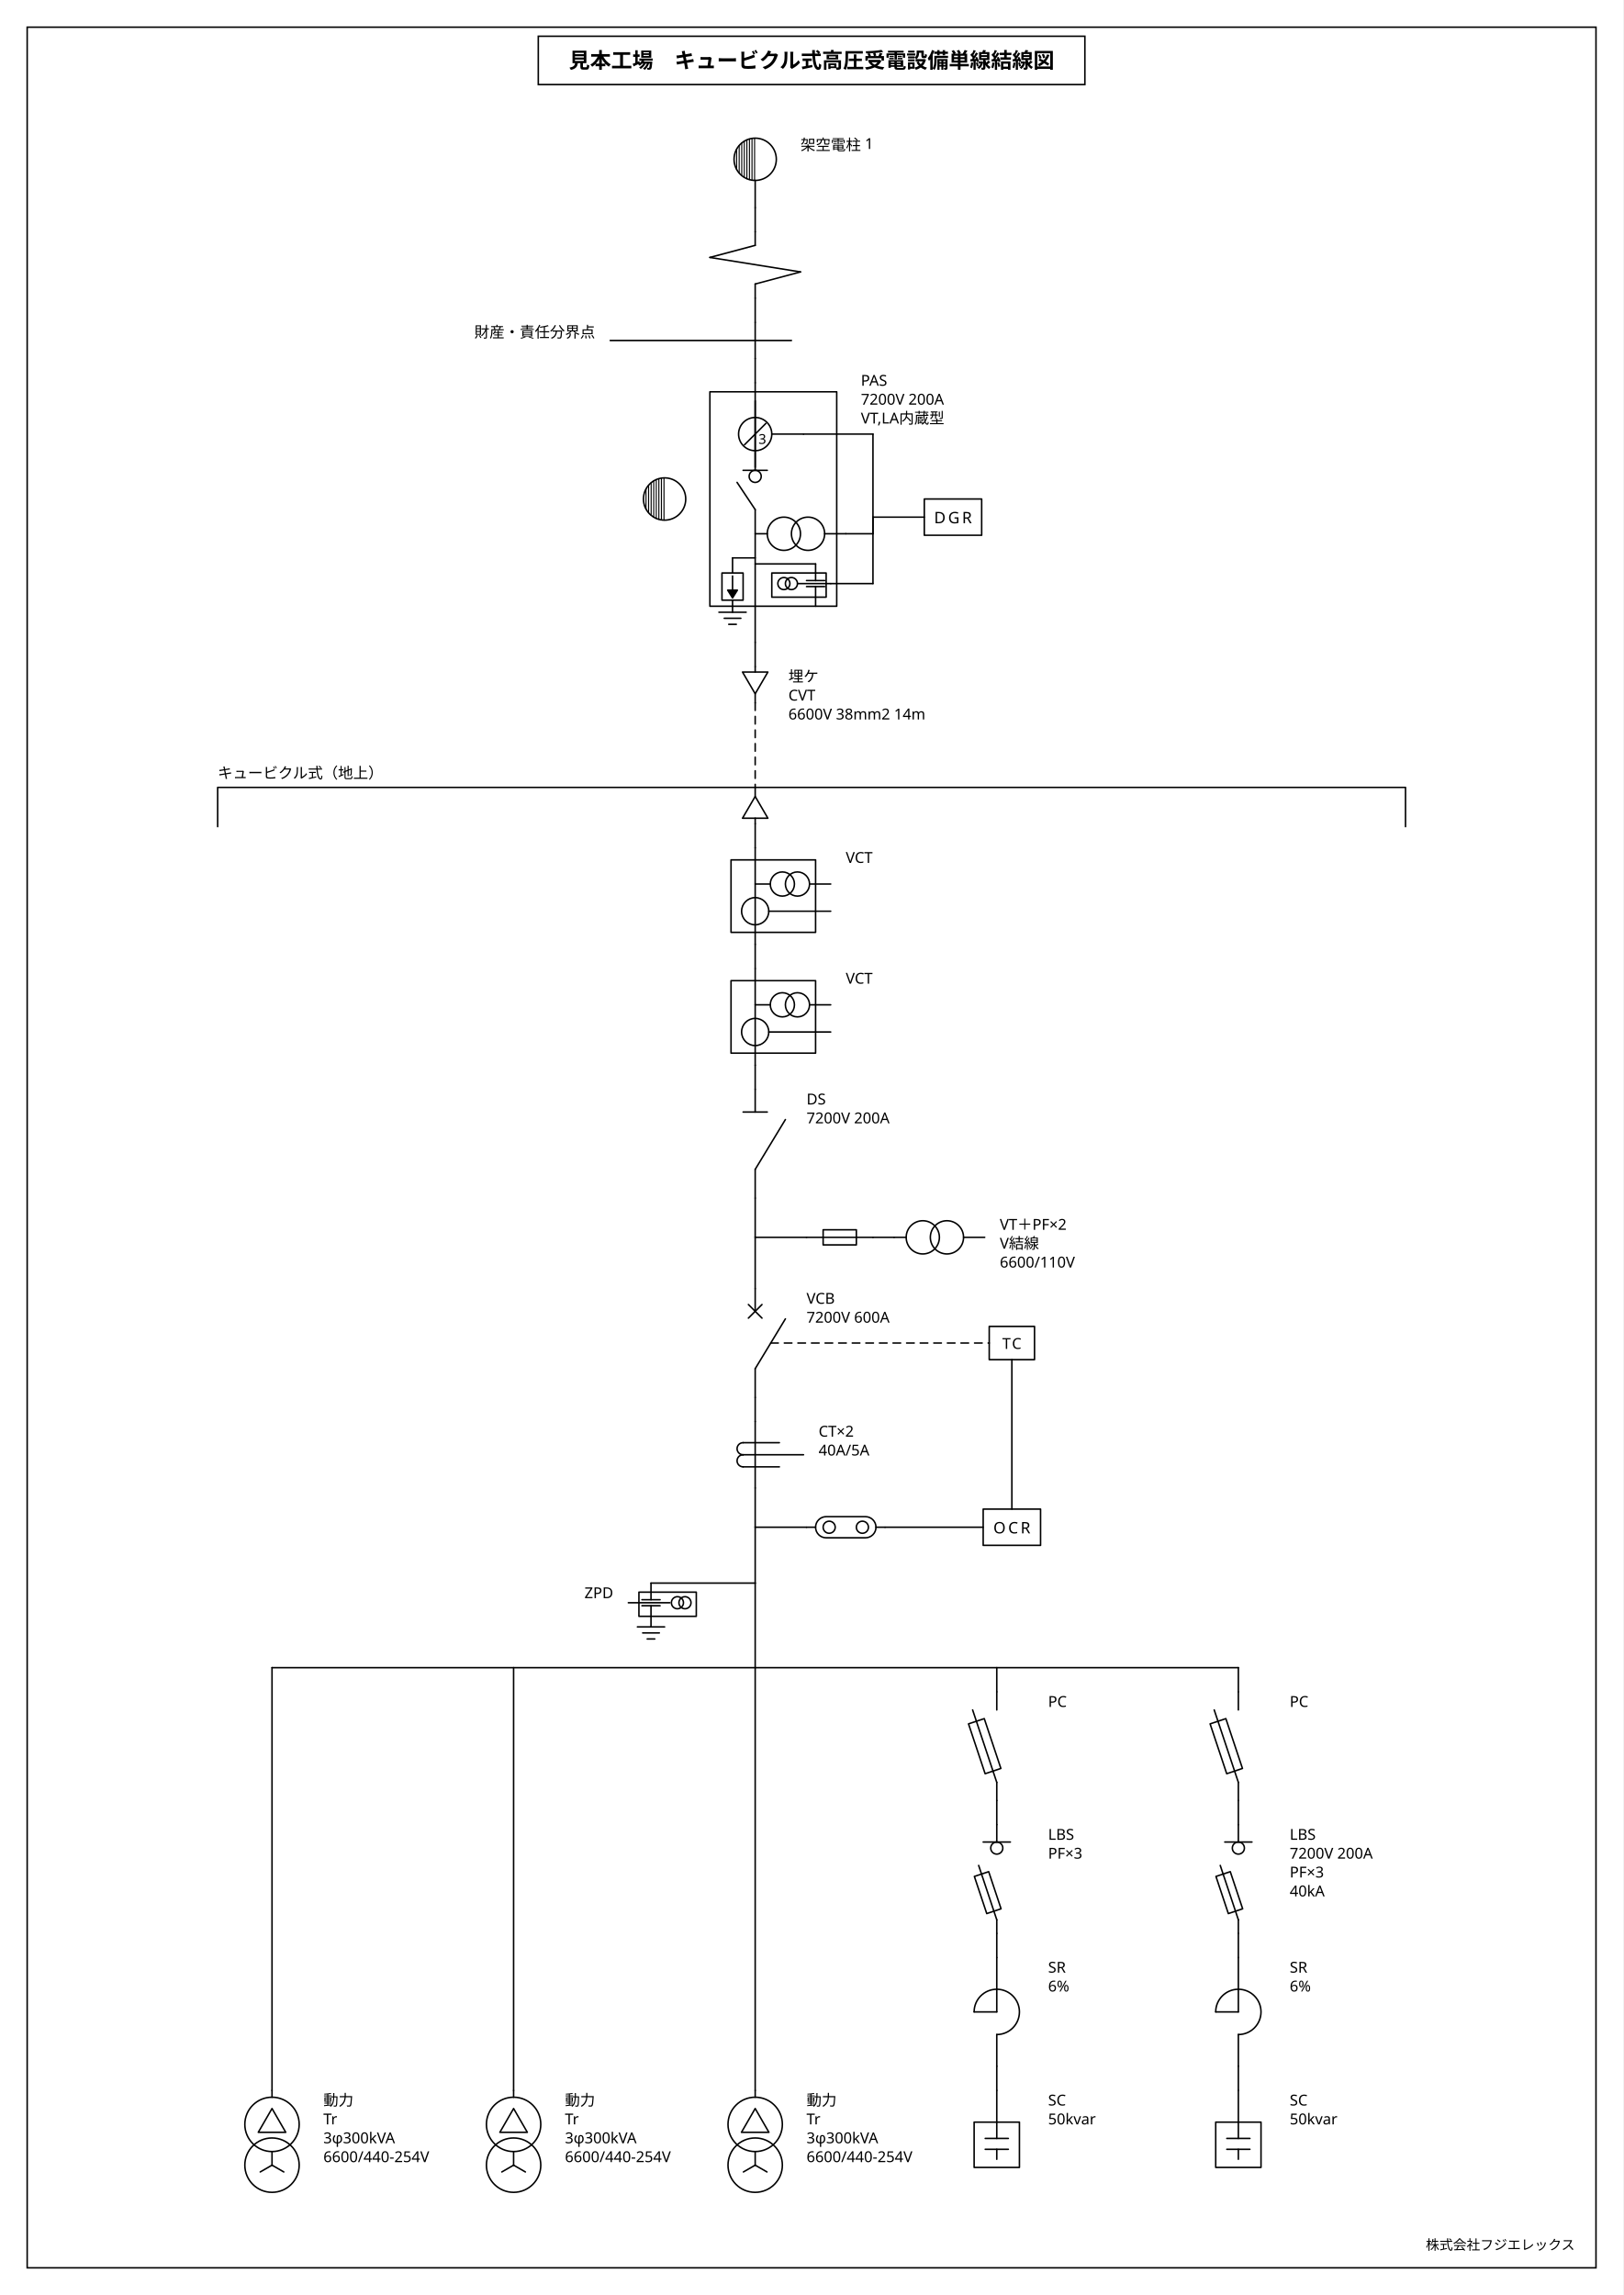
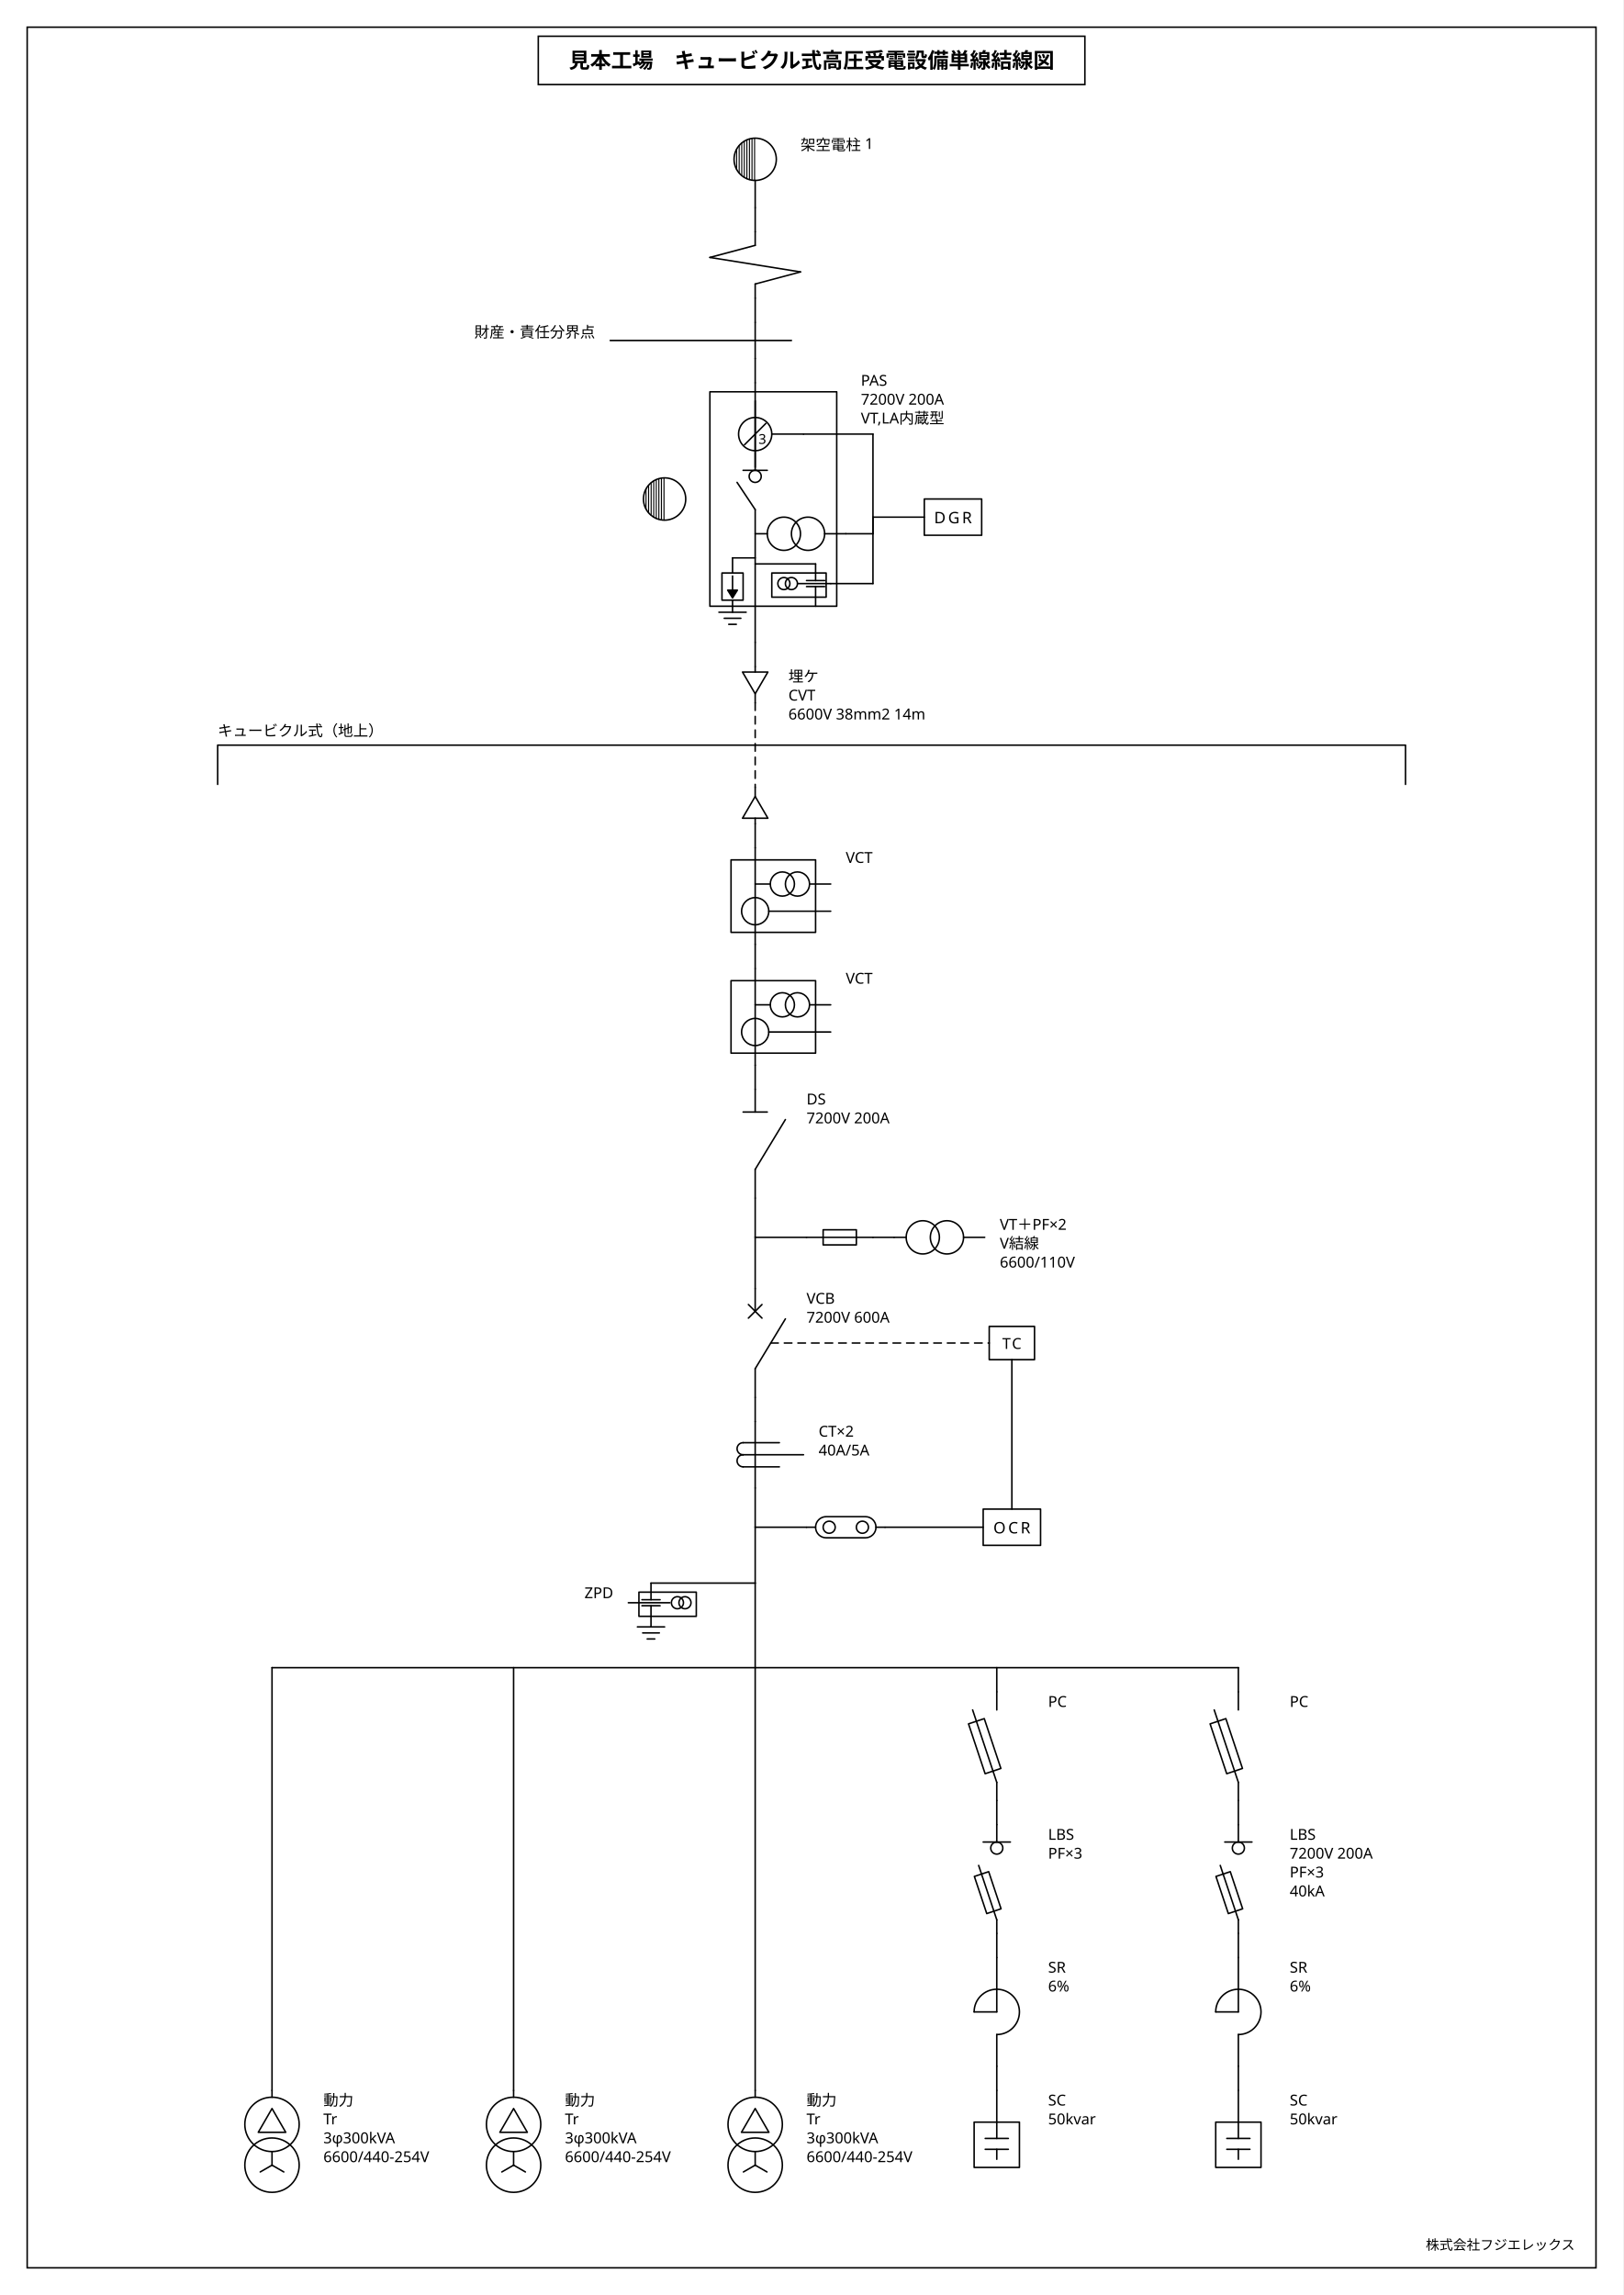
<svg xmlns="http://www.w3.org/2000/svg" viewBox="0 0 1075 1520" width="1075" height="1520">
  <rect x="0" y="0" width="1075" height="1520" fill="#fff" />
  <g stroke="#000" fill="none">
    <rect x="18" y="18" width="1039" height="1484" stroke-width="1" />
    <rect x="356.5" y="24" width="362" height="32" stroke-width="1" />
  </g>
  <text x="537.5" y="45" font-size="14" font-weight="700" text-anchor="middle" font-family="IPAGothic, 'IPAゴシック', 'Noto Sans JP', 'Hiragino Kaku Gothic ProN', 'Yu Gothic', sans-serif" fill="#000">見本工場　キュービクル式高圧受電設備単線結線図</text>
  <text x="1043" y="1490" font-size="9" text-anchor="end" font-family="IPAGothic, 'IPAゴシック', 'Noto Sans JP', 'Hiragino Kaku Gothic ProN', 'Yu Gothic', sans-serif" fill="#000">株式会社フジエレックス</text>
  <g transform="translate(500.15 89.5) scale(1)">
    <g stroke="#000" fill="none" stroke-linecap="round" stroke-linejoin="round" color="#000">
-       <path d="M -356 432 L 430.7 432 M -356 432 L -356 458 M 430.7 432 L 430.7 458" fill="none" stroke-width="1" />
-       <text x="-356" y="426" font-size="10" font-family="IPAGothic, 'IPAゴシック', 'Noto Sans JP', 'Hiragino Kaku Gothic ProN', 'Yu Gothic', sans-serif" fill="currentColor" stroke="none">キュービクル式（地上）</text>
+       <path d="M -356 404 L 430.7 404 M -356 404 L -356 430 M 430.7 404 L 430.7 430" fill="none" stroke-width="1" />
+       <text x="-356" y="398" font-size="10" font-family="IPAGothic, 'IPAゴシック', 'Noto Sans JP', 'Hiragino Kaku Gothic ProN', 'Yu Gothic', sans-serif" fill="currentColor" stroke="none">キュービクル式（地上）</text>
      <line x1="0" y1="48" x2="0" y2="64" stroke-width="1" />
      <line x1="0" y1="108" x2="0" y2="124" stroke-width="1" />
      <line x1="0" y1="148" x2="0" y2="164" stroke-width="1" />
      <line x1="0" y1="280" x2="-15" y2="280" stroke-width="1" />
      <line x1="0" y1="284" x2="40" y2="284" stroke-width="1" />
      <line x1="32" y1="198" x2="78" y2="198" stroke-width="1" />
      <line x1="78" y1="198" x2="78" y2="253" stroke-width="1" />
      <line x1="60" y1="264" x2="78" y2="264" stroke-width="1" />
      <line x1="78" y1="264" x2="78" y2="253" stroke-width="1" />
      <line x1="50" y1="297" x2="78" y2="297" stroke-width="1" />
      <line x1="78" y1="297" x2="78" y2="253" stroke-width="1" />
      <line x1="78" y1="253" x2="112" y2="253" stroke-width="1" />
      <line x1="0" y1="336" x2="0" y2="352" stroke-width="1" />
      <line x1="0" y1="376" x2="0" y2="432" stroke-width="1" stroke-dasharray="5 4" />
      <line x1="0" y1="456" x2="0" y2="472" stroke-width="1" />
      <line x1="0" y1="536" x2="0" y2="552" stroke-width="1" />
      <line x1="0" y1="616" x2="0" y2="632" stroke-width="1" />
      <line x1="0" y1="704" x2="0" y2="730" stroke-width="1" />
      <line x1="0" y1="730" x2="34" y2="730" stroke-width="1" />
      <line x1="78" y1="730" x2="92" y2="730" stroke-width="1" />
      <line x1="0" y1="730" x2="0" y2="764" stroke-width="1" />
      <line x1="0" y1="836" x2="0" y2="852" stroke-width="1" />
      <line x1="0" y1="896" x2="0" y2="922" stroke-width="1" />
      <line x1="0" y1="922" x2="34" y2="922" stroke-width="1" />
      <line x1="86" y1="922" x2="151" y2="922" stroke-width="1" />
      <line x1="10.303" y1="800" x2="155" y2="800" stroke-width="1" stroke-dasharray="5 4" />
      <line x1="170" y1="811" x2="170" y2="910" stroke-width="1" />
      <line x1="0" y1="922" x2="0" y2="959" stroke-width="1" />
      <line x1="0" y1="959" x2="-69" y2="959" stroke-width="1" />
      <line x1="0" y1="959" x2="0" y2="1015" stroke-width="1" />
      <line x1="-320" y1="1015" x2="320" y2="1015" stroke-width="1" />
      <line x1="-320" y1="1015" x2="-320" y2="1295" stroke-width="1" />
      <line x1="-160" y1="1015" x2="-160" y2="1295" stroke-width="1" />
      <line x1="0" y1="1015" x2="0" y2="1295" stroke-width="1" />
      <line x1="160" y1="1015" x2="160" y2="1031" stroke-width="1" />
      <line x1="160" y1="1103" x2="160" y2="1119" stroke-width="1" />
      <line x1="160" y1="1191" x2="160" y2="1207" stroke-width="1" />
      <line x1="160" y1="1279" x2="160" y2="1295" stroke-width="1" />
      <line x1="320" y1="1015" x2="320" y2="1031" stroke-width="1" />
      <line x1="320" y1="1103" x2="320" y2="1119" stroke-width="1" />
      <line x1="320" y1="1191" x2="320" y2="1207" stroke-width="1" />
      <line x1="320" y1="1279" x2="320" y2="1295" stroke-width="1" />
      <g transform="translate(-16 0)">
        <circle cx="16" cy="16" r="14" fill="none" stroke-width="1" />
        <line x1="3.7" y1="9.313" x2="3.7" y2="22.687" stroke-width="0.7" />
        <line x1="5.4" y1="6.855" x2="5.4" y2="25.145" stroke-width="0.7" />
        <line x1="7.1" y1="5.193" x2="7.1" y2="26.807" stroke-width="0.7" />
        <line x1="8.8" y1="3.993" x2="8.8" y2="28.007" stroke-width="0.7" />
        <line x1="10.5" y1="3.126" x2="10.5" y2="28.874" stroke-width="0.7" />
        <line x1="12.2" y1="2.526" x2="12.2" y2="29.474" stroke-width="0.7" />
        <line x1="13.9" y1="2.158" x2="13.9" y2="29.842" stroke-width="0.7" />
        <line x1="15.6" y1="2.006" x2="15.6" y2="29.994" stroke-width="0.7" />
        <line x1="16" y1="30" x2="16" y2="48" stroke-width="1" />
      </g>
      <text x="30" y="10" font-size="10" text-anchor="start" font-family="IPAGothic, 'IPAゴシック', 'Noto Sans JP', 'Hiragino Kaku Gothic ProN', 'Yu Gothic', sans-serif" fill="currentColor" stroke="none">
        <tspan x="30" dy="0">架空電柱 1</tspan>
      </text>
      <g transform="translate(-30 64)">
        <line x1="30" y1="0" x2="30" y2="9" stroke-width="1" />
        <line x1="30" y1="9" x2="0" y2="17" stroke-width="1" />
        <line x1="0" y1="17" x2="60" y2="26.6" stroke-width="1" />
        <line x1="60" y1="26.6" x2="30" y2="34.6" stroke-width="1" />
        <line x1="30" y1="34.6" x2="30" y2="44" stroke-width="1" />
      </g>
      <g transform="translate(-96 124)">
        <line x1="96" y1="0" x2="96" y2="24" stroke-width="1" />
        <line x1="0" y1="12" x2="120" y2="12" stroke-width="1" />
      </g>
      <text x="-106" y="134" font-size="10" text-anchor="end" font-family="IPAGothic, 'IPAゴシック', 'Noto Sans JP', 'Hiragino Kaku Gothic ProN', 'Yu Gothic', sans-serif" fill="currentColor" stroke="none">
        <tspan x="-106" dy="0">財産・責任分界点</tspan>
      </text>
      <g transform="translate(-36 164)">
        <line x1="36" y1="0" x2="36" y2="6" stroke-width="1" />
        <rect x="6" y="6" width="84" height="142" fill="none" stroke-width="1" />
        <line x1="36" y1="6" x2="36" y2="58" stroke-width="1" />
        <line x1="28" y1="58" x2="44" y2="58" stroke-width="1" />
        <circle cx="36" cy="62" r="4" fill="none" stroke-width="1" />
        <line x1="36" y1="84" x2="24" y2="66" stroke-width="1" />
        <line x1="36" y1="84" x2="36" y2="172" stroke-width="1" />
      </g>
      <text x="70" y="166" font-size="10" text-anchor="start" font-family="IPAGothic, 'IPAゴシック', 'Noto Sans JP', 'Hiragino Kaku Gothic ProN', 'Yu Gothic', sans-serif" fill="currentColor" stroke="none">
        <tspan x="70" dy="0">PAS</tspan>
        <tspan x="70" dy="12.5">7200V 200A</tspan>
        <tspan x="70" dy="12.5">VT,LA内蔵型</tspan>
      </text>
      <g transform="translate(-76 225)">
        <circle cx="16" cy="16" r="14" fill="none" stroke-width="1" />
        <line x1="3.7" y1="9.313" x2="3.7" y2="22.687" stroke-width="0.7" />
        <line x1="5.4" y1="6.855" x2="5.4" y2="25.145" stroke-width="0.7" />
        <line x1="7.1" y1="5.193" x2="7.1" y2="26.807" stroke-width="0.7" />
        <line x1="8.8" y1="3.993" x2="8.8" y2="28.007" stroke-width="0.7" />
        <line x1="10.5" y1="3.126" x2="10.5" y2="28.874" stroke-width="0.7" />
        <line x1="12.2" y1="2.526" x2="12.2" y2="29.474" stroke-width="0.7" />
        <line x1="13.9" y1="2.158" x2="13.9" y2="29.842" stroke-width="0.7" />
        <line x1="15.6" y1="2.006" x2="15.6" y2="29.994" stroke-width="0.7" />
      </g>
      <g transform="translate(-20 176)">
        <line x1="20" y1="0" x2="20" y2="44" stroke-width="1" />
        <circle cx="20" cy="22" r="11" fill="none" stroke-width="1" />
        <line x1="12.929" y1="29.071" x2="27.071" y2="14.929" stroke-width="1" />
        <text x="24.75" y="25" font-size="9" text-anchor="middle" dominant-baseline="central" font-family="IPAGothic, 'IPAゴシック', 'Noto Sans JP', 'Hiragino Kaku Gothic ProN', 'Yu Gothic', sans-serif" fill="currentColor" stroke="none">3</text>
        <line x1="31" y1="22" x2="52" y2="22" stroke-width="1" />
      </g>
      <g transform="translate(0 249)">
        <line x1="0" y1="15" x2="8" y2="15" stroke-width="1" />
        <circle cx="19" cy="15" r="11" fill="none" stroke-width="1" />
        <circle cx="35" cy="15" r="11" fill="none" stroke-width="1" />
        <line x1="46" y1="15" x2="60" y2="15" stroke-width="1" />
      </g>
      <g transform="translate(-35 280)">
        <line x1="20" y1="0" x2="20" y2="10" stroke-width="1" />
        <rect x="13" y="10" width="14" height="18" fill="none" stroke-width="1" />
        <line x1="20" y1="12" x2="20" y2="23" stroke-width="1" />
        <polygon points="16.8,21.38 20,26.5 23.2,21.38" fill="currentColor" stroke-width="1" />
        <line x1="20" y1="28" x2="20" y2="36" stroke-width="1" />
        <line x1="11" y1="36" x2="29" y2="36" stroke-width="1" />
        <line x1="14.5" y1="40" x2="25.5" y2="40" stroke-width="1" />
        <line x1="17.5" y1="44" x2="22.5" y2="44" stroke-width="1" />
      </g>
      <g transform="translate(10 284)">
        <line x1="30" y1="0" x2="30" y2="11" stroke-width="1" />
        <rect x="1" y="6" width="36" height="16" fill="none" stroke-width="1" />
        <line x1="24" y1="11" x2="36" y2="11" stroke-width="1" />
        <line x1="24" y1="15" x2="36" y2="15" stroke-width="1" />
        <line x1="30" y1="15" x2="30" y2="28" stroke-width="1" />
        <line x1="18" y1="13" x2="40" y2="13" stroke-width="1" />
        <circle cx="9" cy="13" r="4" fill="none" stroke-width="1" />
        <circle cx="14" cy="13" r="4" fill="none" stroke-width="1" />
      </g>
      <g transform="translate(112 241)">
        <rect x="0" y="0" width="38" height="24" fill="none" stroke-width="1" />
        <text x="19" y="12" font-size="10.5" text-anchor="middle" dominant-baseline="central" font-family="IPAGothic, 'IPAゴシック', 'Noto Sans JP', 'Hiragino Kaku Gothic ProN', 'Yu Gothic', sans-serif" letter-spacing="1.6" fill="currentColor" stroke="none">DGR</text>
      </g>
      <g transform="translate(-12 352)">
        <line x1="12" y1="0" x2="12" y2="3.6" stroke-width="1" />
        <polygon points="3.6,3.6 20.4,3.6 12,18" fill="none" stroke-width="1" />
        <line x1="12" y1="18" x2="12" y2="24" stroke-width="1" />
      </g>
      <text x="22" y="362" font-size="10" text-anchor="start" font-family="IPAGothic, 'IPAゴシック', 'Noto Sans JP', 'Hiragino Kaku Gothic ProN', 'Yu Gothic', sans-serif" fill="currentColor" stroke="none">
        <tspan x="22" dy="0">埋ケ</tspan>
        <tspan x="22" dy="12.5">CVT</tspan>
        <tspan x="22" dy="12.5">6600V 38mm2 14m</tspan>
      </text>
      <g transform="translate(-12 432) rotate(180 12 12)">
        <line x1="12" y1="0" x2="12" y2="3.6" stroke-width="1" />
        <polygon points="3.6,3.6 20.4,3.6 12,18" fill="none" stroke-width="1" />
        <line x1="12" y1="18" x2="12" y2="24" stroke-width="1" />
      </g>
      <g transform="translate(-22 472)">
        <line x1="22" y1="0" x2="22" y2="64" stroke-width="1" />
        <rect x="6" y="8" width="56" height="48" fill="none" stroke-width="1" />
        <line x1="22" y1="24" x2="32" y2="24" stroke-width="1" />
        <circle cx="40" cy="24" r="8" fill="none" stroke-width="1" />
        <circle cx="50" cy="24" r="8" fill="none" stroke-width="1" />
        <line x1="58" y1="24" x2="72" y2="24" stroke-width="1" />
        <circle cx="22" cy="42" r="9" fill="none" stroke-width="1" />
        <line x1="31" y1="42" x2="72" y2="42" stroke-width="1" />
      </g>
      <text x="60" y="482" font-size="10" text-anchor="start" font-family="IPAGothic, 'IPAゴシック', 'Noto Sans JP', 'Hiragino Kaku Gothic ProN', 'Yu Gothic', sans-serif" fill="currentColor" stroke="none">
        <tspan x="60" dy="0">VCT</tspan>
      </text>
      <g transform="translate(-22 552)">
        <line x1="22" y1="0" x2="22" y2="64" stroke-width="1" />
        <rect x="6" y="8" width="56" height="48" fill="none" stroke-width="1" />
        <line x1="22" y1="24" x2="32" y2="24" stroke-width="1" />
        <circle cx="40" cy="24" r="8" fill="none" stroke-width="1" />
        <circle cx="50" cy="24" r="8" fill="none" stroke-width="1" />
        <line x1="58" y1="24" x2="72" y2="24" stroke-width="1" />
        <circle cx="22" cy="42" r="9" fill="none" stroke-width="1" />
        <line x1="31" y1="42" x2="72" y2="42" stroke-width="1" />
      </g>
      <text x="60" y="562" font-size="10" text-anchor="start" font-family="IPAGothic, 'IPAゴシック', 'Noto Sans JP', 'Hiragino Kaku Gothic ProN', 'Yu Gothic', sans-serif" fill="currentColor" stroke="none">
        <tspan x="60" dy="0">VCT</tspan>
      </text>
      <g transform="translate(-24 632)">
        <line x1="24" y1="0" x2="24" y2="15" stroke-width="1" />
        <line x1="16" y1="15" x2="32" y2="15" stroke-width="1" />
        <line x1="24" y1="53" x2="44" y2="20" stroke-width="1" />
        <line x1="24" y1="53" x2="24" y2="72" stroke-width="1" />
      </g>
      <text x="34" y="642" font-size="10" text-anchor="start" font-family="IPAGothic, 'IPAゴシック', 'Noto Sans JP', 'Hiragino Kaku Gothic ProN', 'Yu Gothic', sans-serif" fill="currentColor" stroke="none">
        <tspan x="34" dy="0">DS</tspan>
        <tspan x="34" dy="12.5">7200V 200A</tspan>
      </text>
      <g transform="translate(36 708) rotate(-90 20 22)">
        <line x1="20" y1="0" x2="20" y2="44" stroke-width="1" />
        <rect x="15" y="11" width="10" height="22" fill="none" stroke-width="1" />
      </g>
      <g transform="translate(92 715)">
        <line x1="0" y1="15" x2="8" y2="15" stroke-width="1" />
        <circle cx="19" cy="15" r="11" fill="none" stroke-width="1" />
        <circle cx="35" cy="15" r="11" fill="none" stroke-width="1" />
        <line x1="46" y1="15" x2="60" y2="15" stroke-width="1" />
      </g>
      <text x="162" y="725" font-size="10" text-anchor="start" font-family="IPAGothic, 'IPAゴシック', 'Noto Sans JP', 'Hiragino Kaku Gothic ProN', 'Yu Gothic', sans-serif" fill="currentColor" stroke="none">
        <tspan x="162" dy="0">VT＋PF×2</tspan>
        <tspan x="162" dy="12.5">V結線</tspan>
        <tspan x="162" dy="12.5">6600/110V</tspan>
      </text>
      <g transform="translate(-24 764)">
        <line x1="24" y1="0" x2="24" y2="15" stroke-width="1" />
        <line x1="19.5" y1="10.5" x2="28.5" y2="19.5" stroke-width="1" />
        <line x1="28.5" y1="10.5" x2="19.5" y2="19.5" stroke-width="1" />
        <line x1="24" y1="53" x2="44" y2="20" stroke-width="1" />
        <line x1="24" y1="53" x2="24" y2="72" stroke-width="1" />
      </g>
      <text x="34" y="774" font-size="10" text-anchor="start" font-family="IPAGothic, 'IPAゴシック', 'Noto Sans JP', 'Hiragino Kaku Gothic ProN', 'Yu Gothic', sans-serif" fill="currentColor" stroke="none">
        <tspan x="34" dy="0">VCB</tspan>
        <tspan x="34" dy="12.5">7200V 600A</tspan>
      </text>
      <g transform="translate(-24 852)">
        <line x1="24" y1="0" x2="24" y2="44" stroke-width="1" />
        <line x1="16" y1="14" x2="40" y2="14" stroke-width="1" />
        <line x1="16" y1="30" x2="40" y2="30" stroke-width="1" />
        <line x1="16" y1="22" x2="56" y2="22" stroke-width="1" />
        <path d="M 16 14 A 4 4 0 0 0 16 22" fill="none" stroke-width="1" />
        <path d="M 16 22 A 4 4 0 0 0 16 30" fill="none" stroke-width="1" />
      </g>
      <text x="42" y="862" font-size="10" text-anchor="start" font-family="IPAGothic, 'IPAゴシック', 'Noto Sans JP', 'Hiragino Kaku Gothic ProN', 'Yu Gothic', sans-serif" fill="currentColor" stroke="none">
        <tspan x="42" dy="0">CT×2</tspan>
        <tspan x="42" dy="12.5">40A/5A</tspan>
      </text>
      <g transform="translate(34 911)">
        <line x1="0" y1="11" x2="6" y2="11" stroke-width="1" />
        <rect x="6" y="4" width="40" height="14" rx="7" fill="none" stroke-width="1" />
        <circle cx="15" cy="11" r="4" fill="none" stroke-width="1" />
        <circle cx="37" cy="11" r="4" fill="none" stroke-width="1" />
        <line x1="46" y1="11" x2="52" y2="11" stroke-width="1" />
      </g>
      <g transform="translate(151 910)">
        <rect x="0" y="0" width="38" height="24" fill="none" stroke-width="1" />
        <text x="19" y="12" font-size="10.5" text-anchor="middle" dominant-baseline="central" font-family="IPAGothic, 'IPAゴシック', 'Noto Sans JP', 'Hiragino Kaku Gothic ProN', 'Yu Gothic', sans-serif" letter-spacing="1.6" fill="currentColor" stroke="none">OCR</text>
      </g>
      <g transform="translate(155 789)">
        <rect x="0" y="0" width="30" height="22" fill="none" stroke-width="1" />
        <text x="15" y="11" font-size="10" text-anchor="middle" dominant-baseline="central" font-family="IPAGothic, 'IPAゴシック', 'Noto Sans JP', 'Hiragino Kaku Gothic ProN', 'Yu Gothic', sans-serif" letter-spacing="1" fill="currentColor" stroke="none">TC</text>
      </g>
      <g transform="translate(-84 959)">
        <line x1="15" y1="0" x2="15" y2="11" stroke-width="1" />
        <rect x="7" y="6" width="38" height="16" fill="none" stroke-width="1" />
        <line x1="9" y1="11" x2="21" y2="11" stroke-width="1" />
        <line x1="9" y1="15" x2="21" y2="15" stroke-width="1" />
        <line x1="15" y1="15" x2="15" y2="29" stroke-width="1" />
        <line x1="6" y1="29" x2="24" y2="29" stroke-width="1" />
        <line x1="9.5" y1="33" x2="20.5" y2="33" stroke-width="1" />
        <line x1="12.5" y1="37" x2="17.5" y2="37" stroke-width="1" />
        <line x1="0" y1="13" x2="27.5" y2="13" stroke-width="1" />
        <circle cx="32.5" cy="13" r="4" fill="none" stroke-width="1" />
        <circle cx="37.5" cy="13" r="4" fill="none" stroke-width="1" />
      </g>
      <text x="-94" y="969" font-size="10" text-anchor="end" font-family="IPAGothic, 'IPAゴシック', 'Noto Sans JP', 'Hiragino Kaku Gothic ProN', 'Yu Gothic', sans-serif" fill="currentColor" stroke="none">
        <tspan x="-94" dy="0">ZPD</tspan>
      </text>
      <g transform="translate(-344 1295)">
        <line x1="24" y1="0" x2="24" y2="4.5" stroke-width="1" />
        <circle cx="24" cy="22.5" r="18" fill="none" stroke-width="1" />
        <circle cx="24" cy="49.5" r="18" fill="none" stroke-width="1" />
        <polygon points="24,12 33.093,27.75 14.907,27.75" fill="none" stroke-width="1" />
        <line x1="24" y1="49.5" x2="24" y2="40.5" stroke-width="1" />
        <line x1="24" y1="49.5" x2="31.794" y2="54" stroke-width="1" />
        <line x1="24" y1="49.5" x2="16.206" y2="54" stroke-width="1" />
      </g>
      <text x="-286" y="1305" font-size="10" text-anchor="start" font-family="IPAGothic, 'IPAゴシック', 'Noto Sans JP', 'Hiragino Kaku Gothic ProN', 'Yu Gothic', sans-serif" fill="currentColor" stroke="none">
        <tspan x="-286" dy="0">動力</tspan>
        <tspan x="-286" dy="12.5">Tr</tspan>
        <tspan x="-286" dy="12.5">3φ300kVA</tspan>
        <tspan x="-286" dy="12.5">6600/440-254V</tspan>
      </text>
      <g transform="translate(-184 1295)">
        <line x1="24" y1="0" x2="24" y2="4.5" stroke-width="1" />
        <circle cx="24" cy="22.5" r="18" fill="none" stroke-width="1" />
        <circle cx="24" cy="49.5" r="18" fill="none" stroke-width="1" />
        <polygon points="24,12 33.093,27.75 14.907,27.75" fill="none" stroke-width="1" />
        <line x1="24" y1="49.5" x2="24" y2="40.5" stroke-width="1" />
        <line x1="24" y1="49.5" x2="31.794" y2="54" stroke-width="1" />
        <line x1="24" y1="49.5" x2="16.206" y2="54" stroke-width="1" />
      </g>
      <text x="-126" y="1305" font-size="10" text-anchor="start" font-family="IPAGothic, 'IPAゴシック', 'Noto Sans JP', 'Hiragino Kaku Gothic ProN', 'Yu Gothic', sans-serif" fill="currentColor" stroke="none">
        <tspan x="-126" dy="0">動力</tspan>
        <tspan x="-126" dy="12.5">Tr</tspan>
        <tspan x="-126" dy="12.5">3φ300kVA</tspan>
        <tspan x="-126" dy="12.5">6600/440-254V</tspan>
      </text>
      <g transform="translate(-24 1295)">
        <line x1="24" y1="0" x2="24" y2="4.5" stroke-width="1" />
        <circle cx="24" cy="22.5" r="18" fill="none" stroke-width="1" />
        <circle cx="24" cy="49.5" r="18" fill="none" stroke-width="1" />
        <polygon points="24,12 33.093,27.75 14.907,27.75" fill="none" stroke-width="1" />
        <line x1="24" y1="49.5" x2="24" y2="40.5" stroke-width="1" />
        <line x1="24" y1="49.5" x2="31.794" y2="54" stroke-width="1" />
        <line x1="24" y1="49.5" x2="16.206" y2="54" stroke-width="1" />
      </g>
      <text x="34" y="1305" font-size="10" text-anchor="start" font-family="IPAGothic, 'IPAゴシック', 'Noto Sans JP', 'Hiragino Kaku Gothic ProN', 'Yu Gothic', sans-serif" fill="currentColor" stroke="none">
        <tspan x="34" dy="0">動力</tspan>
        <tspan x="34" dy="12.5">Tr</tspan>
        <tspan x="34" dy="12.5">3φ300kVA</tspan>
        <tspan x="34" dy="12.5">6600/440-254V</tspan>
      </text>
      <g transform="translate(136 1031)">
        <line x1="24" y1="0" x2="24" y2="12" stroke-width="1" />
        <line x1="24" y1="60" x2="8" y2="12" stroke-width="1" />
        <polygon points="26.718,50.761 15.718,17.761 5.282,21.239 16.282,54.239" fill="none" stroke-width="1" />
        <line x1="24" y1="60" x2="24" y2="72" stroke-width="1" />
      </g>
      <text x="194" y="1041" font-size="10" text-anchor="start" font-family="IPAGothic, 'IPAゴシック', 'Noto Sans JP', 'Hiragino Kaku Gothic ProN', 'Yu Gothic', sans-serif" fill="currentColor" stroke="none">
        <tspan x="194" dy="0">PC</tspan>
      </text>
      <g transform="translate(136 1119)">
        <line x1="24" y1="0" x2="24" y2="11.5" stroke-width="1" />
        <line x1="15" y1="11.5" x2="33" y2="11.5" stroke-width="1" />
        <circle cx="24" cy="15.5" r="4" fill="none" stroke-width="1" />
        <line x1="24" y1="63" x2="12" y2="27" stroke-width="1" />
        <polygon points="26.843,55.719 18.643,31.119 9.157,34.281 17.357,58.881" fill="none" stroke-width="1" />
        <line x1="24" y1="63" x2="24" y2="72" stroke-width="1" />
      </g>
      <text x="194" y="1129" font-size="10" text-anchor="start" font-family="IPAGothic, 'IPAゴシック', 'Noto Sans JP', 'Hiragino Kaku Gothic ProN', 'Yu Gothic', sans-serif" fill="currentColor" stroke="none">
        <tspan x="194" dy="0">LBS</tspan>
        <tspan x="194" dy="12.5">PF×3</tspan>
      </text>
      <g transform="translate(136 1207)">
        <path d="M 9 36 A 15 15 0 1 1 24 51" fill="none" stroke-width="1" />
        <line x1="24" y1="0" x2="24" y2="36" stroke-width="1" />
        <line x1="9" y1="36" x2="24" y2="36" stroke-width="1" />
        <line x1="24" y1="51" x2="24" y2="72" stroke-width="1" />
      </g>
      <text x="194" y="1217" font-size="10" text-anchor="start" font-family="IPAGothic, 'IPAゴシック', 'Noto Sans JP', 'Hiragino Kaku Gothic ProN', 'Yu Gothic', sans-serif" fill="currentColor" stroke="none">
        <tspan x="194" dy="0">SR</tspan>
        <tspan x="194" dy="12.5">6%</tspan>
      </text>
      <g transform="translate(136 1295)">
        <rect x="9" y="21" width="30" height="30" fill="none" stroke-width="1" />
        <line x1="24" y1="0" x2="24" y2="31.8" stroke-width="1" />
        <line x1="16.35" y1="31.8" x2="31.65" y2="31.8" stroke-width="1" />
        <line x1="16.35" y1="39" x2="31.65" y2="39" stroke-width="1" />
        <line x1="24" y1="39" x2="24" y2="45.6" stroke-width="1" />
      </g>
      <text x="194" y="1305" font-size="10" text-anchor="start" font-family="IPAGothic, 'IPAゴシック', 'Noto Sans JP', 'Hiragino Kaku Gothic ProN', 'Yu Gothic', sans-serif" fill="currentColor" stroke="none">
        <tspan x="194" dy="0">SC</tspan>
        <tspan x="194" dy="12.5">50kvar</tspan>
      </text>
      <g transform="translate(296 1031)">
        <line x1="24" y1="0" x2="24" y2="12" stroke-width="1" />
        <line x1="24" y1="60" x2="8" y2="12" stroke-width="1" />
        <polygon points="26.718,50.761 15.718,17.761 5.282,21.239 16.282,54.239" fill="none" stroke-width="1" />
        <line x1="24" y1="60" x2="24" y2="72" stroke-width="1" />
      </g>
      <text x="354" y="1041" font-size="10" text-anchor="start" font-family="IPAGothic, 'IPAゴシック', 'Noto Sans JP', 'Hiragino Kaku Gothic ProN', 'Yu Gothic', sans-serif" fill="currentColor" stroke="none">
        <tspan x="354" dy="0">PC</tspan>
      </text>
      <g transform="translate(296 1119)">
        <line x1="24" y1="0" x2="24" y2="11.5" stroke-width="1" />
        <line x1="15" y1="11.5" x2="33" y2="11.5" stroke-width="1" />
        <circle cx="24" cy="15.5" r="4" fill="none" stroke-width="1" />
        <line x1="24" y1="63" x2="12" y2="27" stroke-width="1" />
        <polygon points="26.843,55.719 18.643,31.119 9.157,34.281 17.357,58.881" fill="none" stroke-width="1" />
        <line x1="24" y1="63" x2="24" y2="72" stroke-width="1" />
      </g>
      <text x="354" y="1129" font-size="10" text-anchor="start" font-family="IPAGothic, 'IPAゴシック', 'Noto Sans JP', 'Hiragino Kaku Gothic ProN', 'Yu Gothic', sans-serif" fill="currentColor" stroke="none">
        <tspan x="354" dy="0">LBS</tspan>
        <tspan x="354" dy="12.5">7200V 200A</tspan>
        <tspan x="354" dy="12.5">PF×3</tspan>
        <tspan x="354" dy="12.5">40kA</tspan>
      </text>
      <g transform="translate(296 1207)">
        <path d="M 9 36 A 15 15 0 1 1 24 51" fill="none" stroke-width="1" />
        <line x1="24" y1="0" x2="24" y2="36" stroke-width="1" />
        <line x1="9" y1="36" x2="24" y2="36" stroke-width="1" />
        <line x1="24" y1="51" x2="24" y2="72" stroke-width="1" />
      </g>
      <text x="354" y="1217" font-size="10" text-anchor="start" font-family="IPAGothic, 'IPAゴシック', 'Noto Sans JP', 'Hiragino Kaku Gothic ProN', 'Yu Gothic', sans-serif" fill="currentColor" stroke="none">
        <tspan x="354" dy="0">SR</tspan>
        <tspan x="354" dy="12.5">6%</tspan>
      </text>
      <g transform="translate(296 1295)">
        <rect x="9" y="21" width="30" height="30" fill="none" stroke-width="1" />
        <line x1="24" y1="0" x2="24" y2="31.8" stroke-width="1" />
        <line x1="16.35" y1="31.8" x2="31.65" y2="31.8" stroke-width="1" />
        <line x1="16.35" y1="39" x2="31.65" y2="39" stroke-width="1" />
        <line x1="24" y1="39" x2="24" y2="45.6" stroke-width="1" />
      </g>
      <text x="354" y="1305" font-size="10" text-anchor="start" font-family="IPAGothic, 'IPAゴシック', 'Noto Sans JP', 'Hiragino Kaku Gothic ProN', 'Yu Gothic', sans-serif" fill="currentColor" stroke="none">
        <tspan x="354" dy="0">SC</tspan>
        <tspan x="354" dy="12.5">50kvar</tspan>
      </text>
    </g>
  </g>
</svg>
